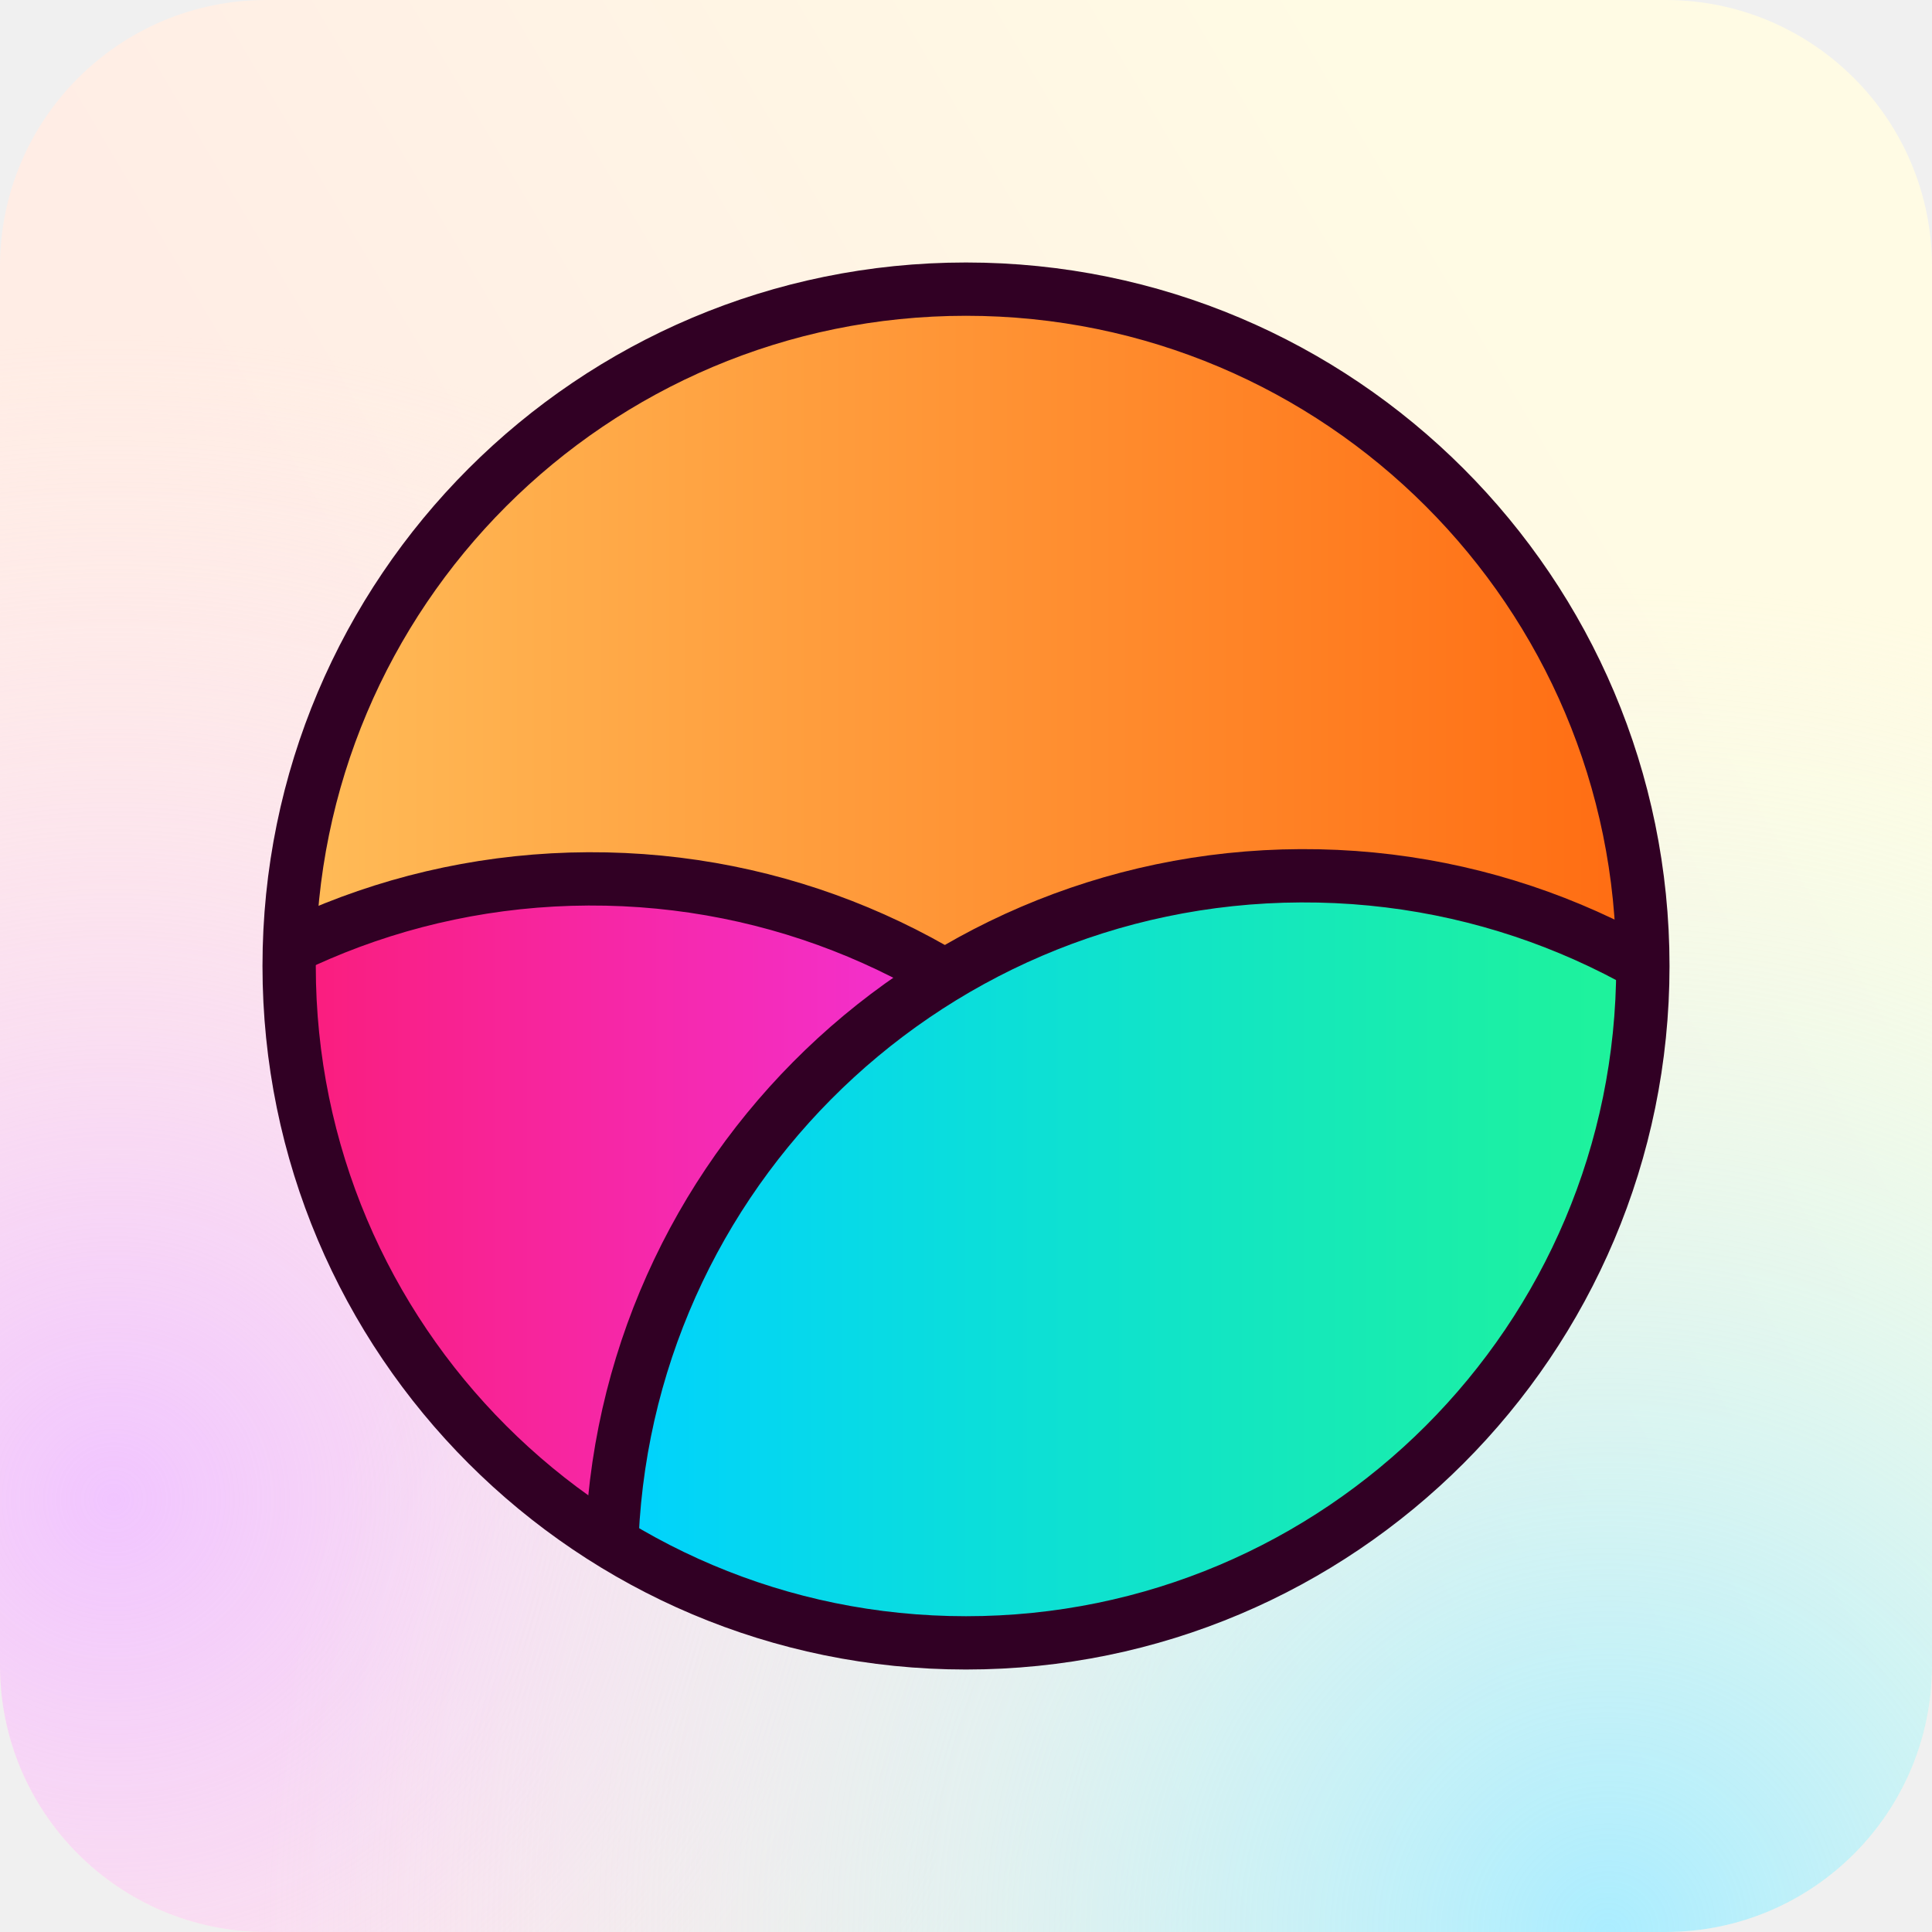
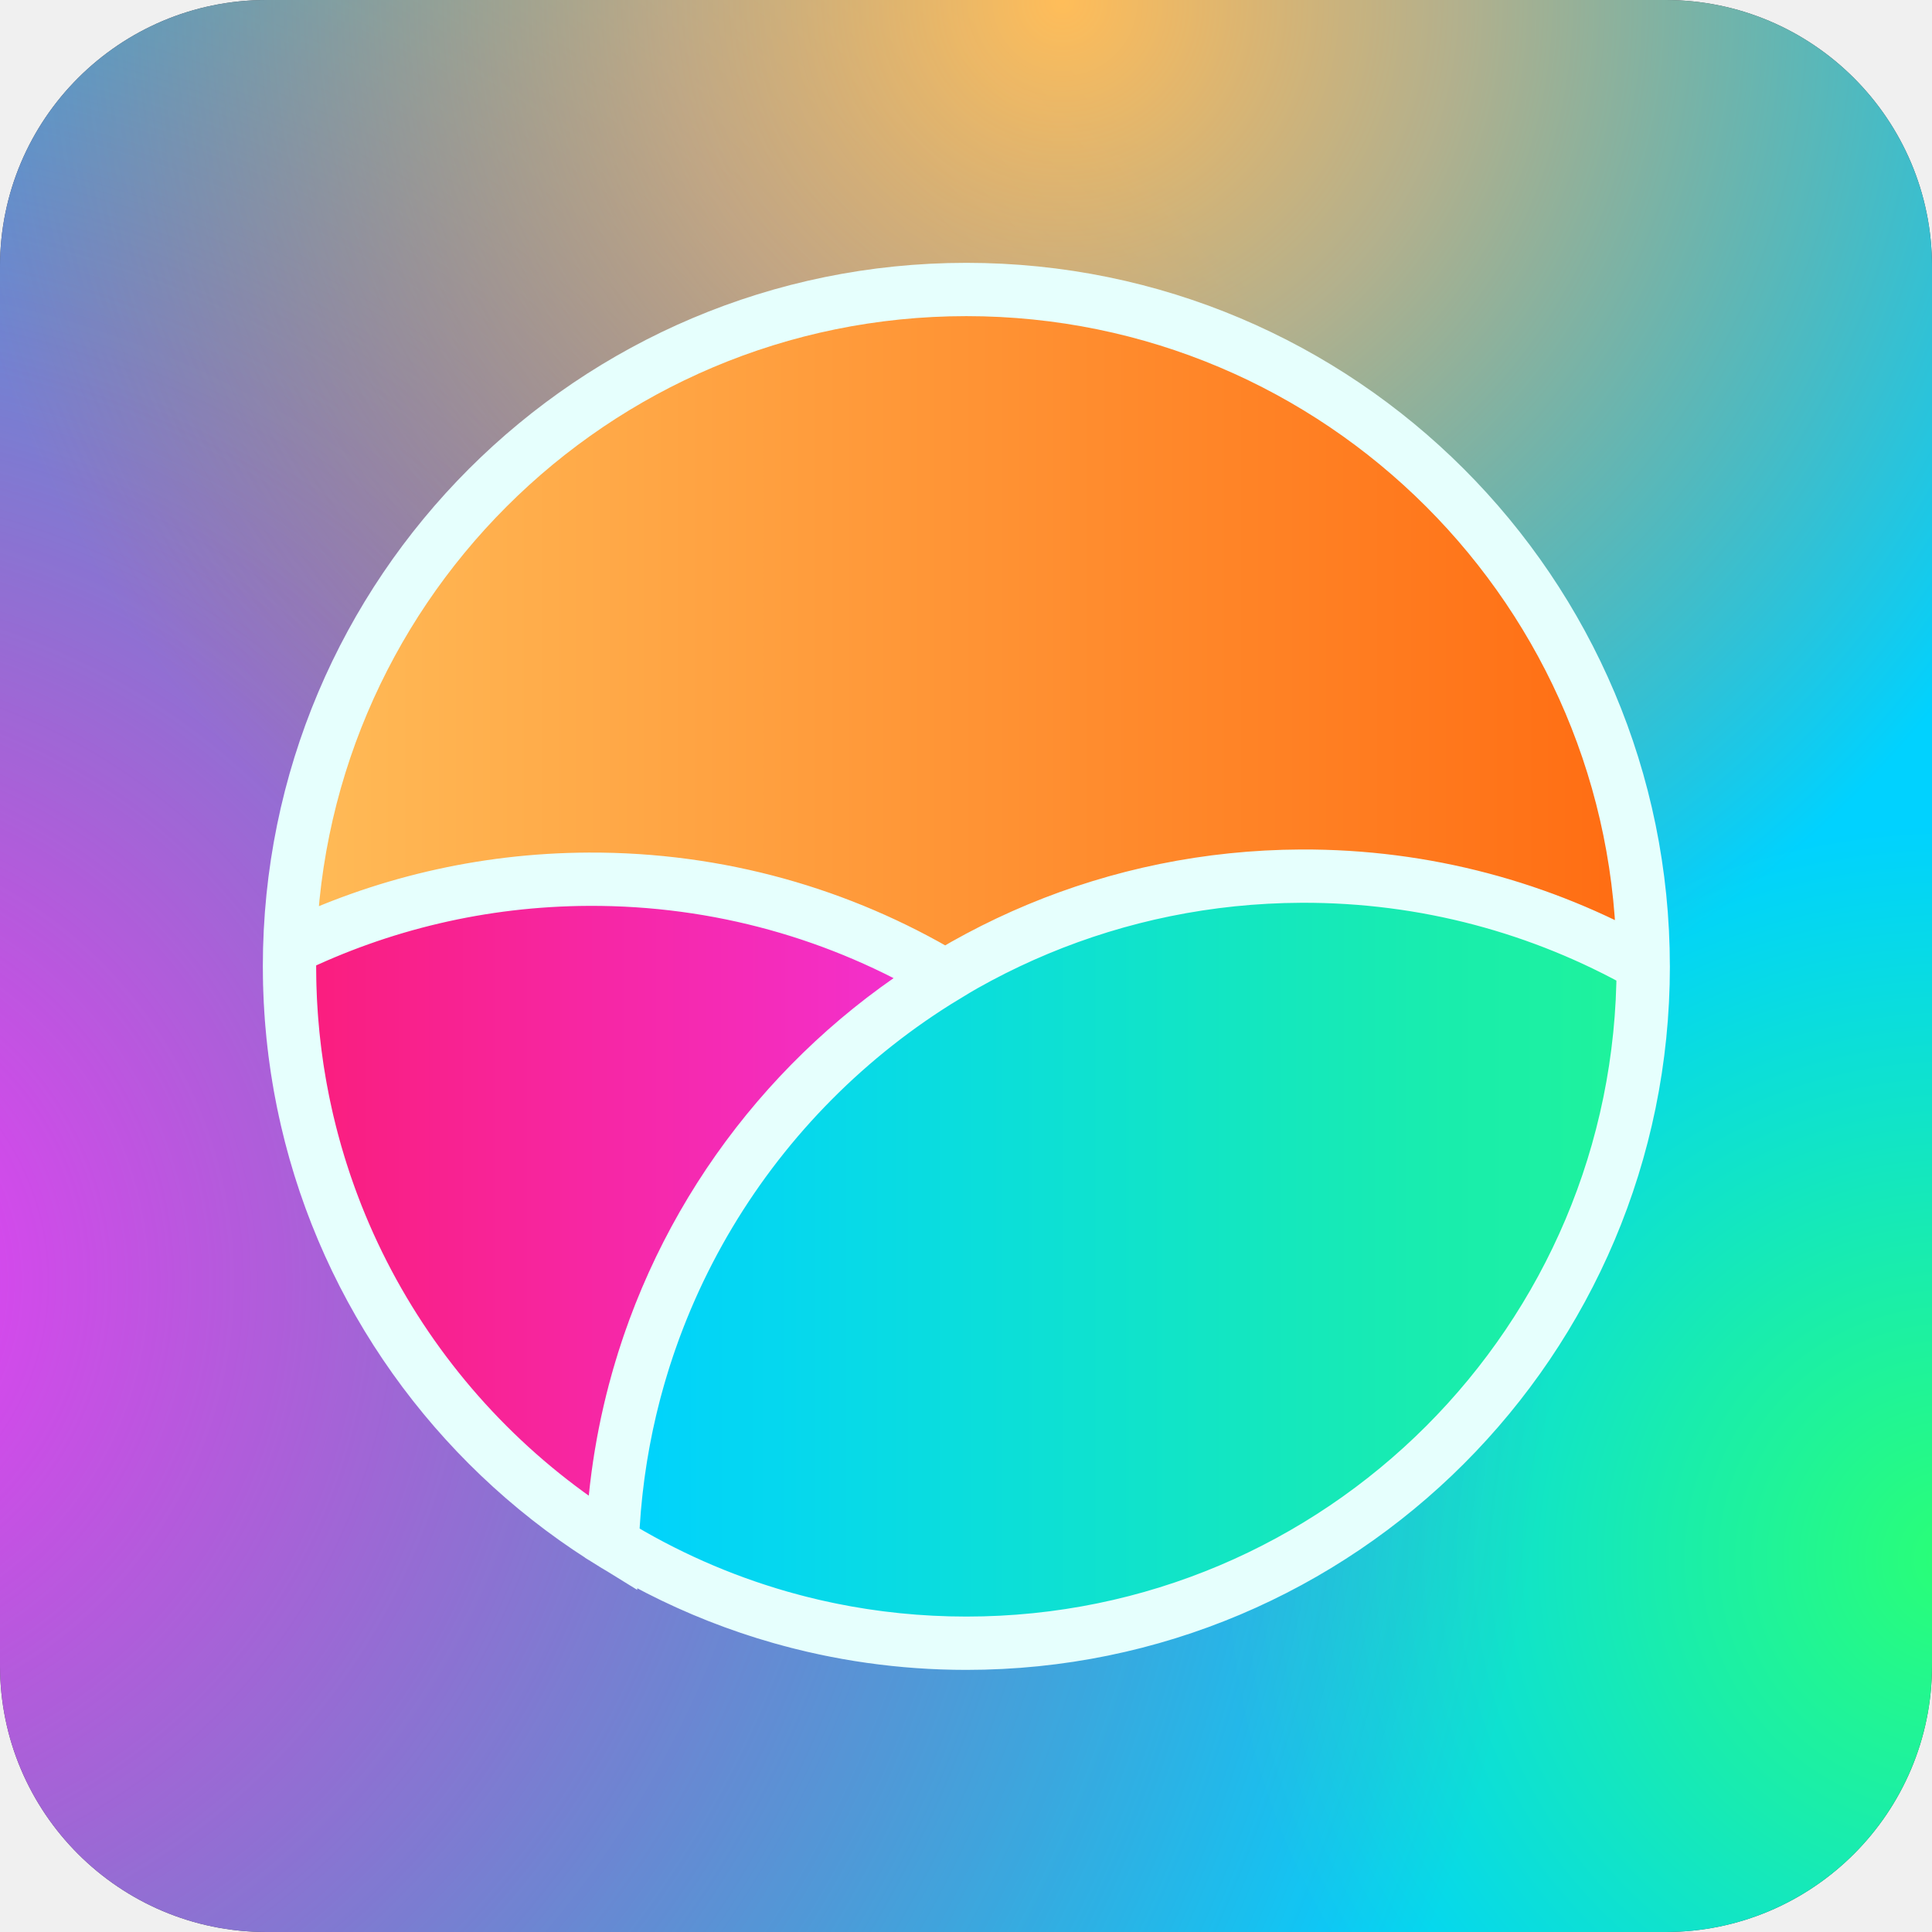
- <svg xmlns="http://www.w3.org/2000/svg" xml:space="preserve" stroke-miterlimit="10" style="fill-rule:nonzero;clip-rule:evenodd;stroke-linecap:round;stroke-linejoin:round" viewBox="0 0 1450 1450">
+ <svg xmlns="http://www.w3.org/2000/svg" fill="none" viewBox="0 0 1450 1450">
+   <g clip-path="url(#a)">
+     <path fill="#484B58" d="M0 200C0 89.543 89.543 0 200 0h1050c110.46 0 200 89.543 200 200v1050c0 110.46-89.54 200-200 200H200c-110.457 0-200-89.54-200-200z" />
+     <mask id="b" width="1450" height="1450" x="0" y="0" maskUnits="userSpaceOnUse" style="mask-type:luminance">
+       <path fill="#fff" d="M0 200C0 89.543 89.543 0 200 0h1050c110.46 0 200 89.543 200 200v1050c0 110.46-89.54 200-200 200H200c-110.457 0-200-89.54-200-200z" />
+     </mask>
+     <g mask="url(#b)">
+       <path fill="url(#c)" d="M0 0h1450v1450H0z" />
+       <path fill="url(#d)" d="M0 0h1450v1450H0z" />
+       <path fill="url(#e)" d="M0 0h1450v1450H0z" />
+     </g>
+     <path fill="url(#f)" d="M217.27 725.27c0-280.561 227.439-508 508-508 280.56 0 508 227.439 508 508 0 280.56-227.44 508-508 508s-508-227.44-508-508" />
+     <path fill="url(#g)" d="M976.5 657.562c-279.885 1.221-507.017 223.47-517 500.658 77.322 47.56 168.342 75.06 265.781 75.06 280.559 0 507.999-227.44 507.999-507.999 0-.377-.03-.748-.03-1.125-75.87-42.705-163.46-67-256.75-66.594" />
+     <path fill="url(#h)" d="M441.844 659.875c-80.385.351-156.418 18.965-224.219 51.844-.119 4.517-.344 9.016-.344 13.562 0 183.107 96.924 343.549 242.219 432.939 6.496-180.362 104.98-337.386 250.062-425.47-78.322-46.645-169.911-73.301-267.718-72.875" />
+     <path stroke="#E6FFFD" stroke-miterlimit="10" stroke-width="40" d="M459.494 1158.21C314.2 1068.82 217.276 908.382 217.276 725.276c0-4.546.225-9.045.343-13.563 67.801-32.878 143.834-51.493 224.219-51.844 97.807-.426 189.396 26.231 267.719 72.875-145.083 88.084-243.567 245.108-250.063 425.466Zm0 0c9.984-277.184 237.116-499.432 517-500.653 93.286-.406 180.876 23.888 256.746 66.594.01.377.04.748.04 1.125 0 280.564-227.44 508.004-508.004 508.004-97.44 0-188.459-27.5-265.782-75.07Zm-242.23-432.946c0-280.56 227.44-508 508-508 280.556 0 507.996 227.44 507.996 508 0 280.556-227.43 507.996-507.996 507.996-280.561 0-508-227.44-508-507.996Z" />
+   </g>
  <defs>
-     <linearGradient id="c" x1="490.961" x2="1488.95" y1="875.063" y2="284.185" gradientTransform="scale(.75521)" gradientUnits="userSpaceOnUse">
-       <stop offset="0" stop-color="#ffede5" />
-       <stop offset="1" stop-color="#fffbe4" />
+     <radialGradient id="c" cx="0" cy="0" r="1" gradientTransform="translate(1450.04 1160.04)scale(1856.91)" gradientUnits="userSpaceOnUse">
+       <stop stop-color="#2AFF75" />
+       <stop offset=".29" stop-color="#00D2FF" />
+     </radialGradient>
+     <radialGradient id="d" cx="0" cy="0" r="1" gradientTransform="translate(-144.956 957.044)scale(1860.07)" gradientUnits="userSpaceOnUse">
+       <stop stop-color="#EE3CFF" />
+       <stop offset=".7" stop-color="#FF1148" stop-opacity="0" />
+     </radialGradient>
+     <radialGradient id="e" cx="0" cy="0" r="1" gradientTransform="translate(797.544 .044)scale(1654.84)" gradientUnits="userSpaceOnUse">
+       <stop stop-color="#FFBD59" />
+       <stop offset=".18" stop-color="#FFA25C" stop-opacity=".7" />
+       <stop offset=".51" stop-color="#FF6B11" stop-opacity="0" />
+     </radialGradient>
+     <linearGradient id="f" x1="195" x2="1245" y1="720" y2="720" gradientUnits="userSpaceOnUse">
+       <stop stop-color="#FFBD59" />
+       <stop offset="1" stop-color="#FF6B11" />
    </linearGradient>
-     <linearGradient id="g" x1="179" x2="845" y1="512" y2="512" gradientTransform="translate(-74.088 86.48)scale(1.56072)" gradientUnits="userSpaceOnUse">
-       <stop offset="0" stop-color="#ffbd59" />
-       <stop offset="1" stop-color="#ff6b11" />
+     <linearGradient id="g" x1="460" x2="1510" y1="1155" y2="1155" gradientUnits="userSpaceOnUse">
+       <stop stop-color="#00D2FF" />
+       <stop offset="1" stop-color="#2AFF75" />
    </linearGradient>
-     <linearGradient id="i" x1="178.274" x2="844.274" y1="366.436" y2="366.436" gradientTransform="translate(-74.088 86.48)scale(1.56072)" gradientUnits="userSpaceOnUse">
-       <stop offset="0" stop-color="#ffbd59" />
-       <stop offset="1" stop-color="#ff6b11" />
+     <linearGradient id="h" x1="-75.9" x2="964.1" y1="1155" y2="1155" gradientUnits="userSpaceOnUse">
+       <stop stop-color="#FF1148" />
+       <stop offset="1" stop-color="#EE3CFF" />
    </linearGradient>
-     <linearGradient id="j" x1="-1.154" x2="664.846" y1="700.221" y2="700.221" gradientTransform="translate(-74.088 86.48)scale(1.56072)" gradientUnits="userSpaceOnUse">
-       <stop offset="0" stop-color="#ff1148" />
-       <stop offset="1" stop-color="#ee3cff" />
-     </linearGradient>
-     <linearGradient id="k" x1="341.43" x2="1007.43" y1="698.728" y2="698.728" gradientTransform="translate(-74.088 86.48)scale(1.56072)" gradientUnits="userSpaceOnUse">
-       <stop offset="0" stop-color="#00d2ff" />
-       <stop offset="1" stop-color="#2aff75" />
-     </linearGradient>
-     <radialGradient id="d" cx="697.299" cy="1115.08" r="396.353" gradientTransform="translate(-1454.66 -1337.19)scale(2.20842)" gradientUnits="userSpaceOnUse">
-       <stop offset="0" stop-color="#f1c5ff" />
-       <stop offset="1" stop-color="#ffebf1" stop-opacity="0" />
-     </radialGradient>
-     <radialGradient id="e" cx="1042.87" cy="838.569" r="440.015" gradientTransform="translate(-1197.58 -483.479)scale(2.30569)" gradientUnits="userSpaceOnUse">
-       <stop offset="0" stop-color="#abedff" />
-       <stop offset="1" stop-color="#ebffee" stop-opacity="0" />
-     </radialGradient>
+     <clipPath id="a">
+       <path fill="#fff" d="M0 0h1450v1450H0z" />
+     </clipPath>
  </defs>
-   <clipPath id="a">
-     <path d="M0 0h1450v1450H0z" />
-   </clipPath>
-   <g clip-path="url(#a)">
-     <clipPath id="b" clip-rule="nonzero">
-       <path d="M0 200C0 89.543 89.543 0 200 0h1050c110.46 0 200 89.543 200 200v1050c0 110.46-89.54 200-200 200H200c-110.457 0-200-89.54-200-200z" />
-     </clipPath>
-     <g clip-path="url(#b)">
-       <path fill="url(#c)" d="M0 0h1450v1450H0z" />
-       <path fill="url(#d)" d="M-790.046 1125.37c0-483.425 391.892-875.316 875.315-875.316s875.314 391.891 875.314 875.316c0 483.42-391.891 875.31-875.314 875.31s-875.315-391.89-875.315-875.31" />
-       <path fill="url(#e)" d="M192.426 1450c0-560.312 454.224-1014.538 1014.544-1014.538 560.31 0 1014.53 454.226 1014.53 1014.538 0 560.31-454.22 1014.54-1014.53 1014.54-560.32 0-1014.544-454.23-1014.544-1014.54" />
-     </g>
-     <clipPath id="f" clip-rule="nonzero">
-       <path d="M217.002 725.003c0-280.561 227.439-508 508-508 280.558 0 507.998 227.439 507.998 508C1233 1005.56 1005.56 1233 725.002 1233c-280.561 0-508-227.44-508-507.997" />
-     </clipPath>
-     <g clip-path="url(#f)">
-       <path fill="url(#g)" stroke="#310024" stroke-width="40" d="M721.623 138.702c-219.955.959-407.268 138.433-482.302 331.777-19.165 73.108-30.76 149.295-33.455 227.768.468 6.099.886 12.216 1.559 18.256-.64.326-1.247.708-1.886 1.039-.09 5.673-.259 11.325-.259 17.02 0 378.418 202.39 709.268 504.649 891.058 1.04-.62 2.15-1.13 3.184-1.75 5.095 3.03 10.387 5.71 15.592 8.57 308.565-180.26 516.025-514.74 516.025-897.878 0-1.24-.06-2.466-.07-3.703-1.93-1.154-3.76-2.444-5.71-3.573 2.25-17.003 3.43-34.322 4.03-51.777-3.53-62.834-12.57-124.172-26.77-183.526-69.67-206.189-264.983-354.281-494.587-353.281" opacity=".332" />
-       <path fill="none" stroke="#310024" stroke-width="40" d="M721.623 138.702c-219.955.959-407.268 138.433-482.302 331.777-19.165 73.108-30.76 149.295-33.455 227.768.468 6.099.886 12.216 1.559 18.256-.64.326-1.247.708-1.886 1.039-.09 5.673-.259 11.325-.259 17.02 0 378.418 202.39 709.268 504.649 891.058 1.04-.62 2.15-1.13 3.184-1.75 5.095 3.03 10.387 5.71 15.592 8.57 308.565-180.26 516.025-514.74 516.025-897.878 0-1.24-.06-2.466-.07-3.703-1.93-1.154-3.76-2.444-5.71-3.573 2.25-17.003 3.43-34.322 4.03-51.777-3.53-62.834-12.57-124.172-26.77-183.526-69.67-206.189-264.983-354.281-494.587-353.281" />
-       <clipPath id="h" clip-rule="nonzero">
-         <path d="M721.623 138.702c-219.955.959-407.268 138.433-482.302 331.777-19.165 73.108-30.76 149.295-33.455 227.768.468 6.099.886 12.216 1.559 18.256-.64.326-1.247.708-1.886 1.039-.09 5.673-.259 11.325-.259 17.02 0 378.418 202.39 709.268 504.649 891.058 1.04-.62 2.15-1.13 3.184-1.75 5.095 3.03 10.387 5.71 15.592 8.57 308.565-180.26 516.025-514.74 516.025-897.878 0-1.24-.06-2.466-.07-3.703-1.93-1.154-3.76-2.444-5.71-3.573 2.25-17.003 3.43-34.322 4.03-51.777-3.53-62.834-12.57-124.172-26.77-183.526-69.67-206.189-264.983-354.281-494.587-353.281" />
-       </clipPath>
-       <g stroke="#310024" stroke-width="40" clip-path="url(#h)">
-         <path fill="url(#i)" d="M204.152 660.65c-1.25-287.031 230.421-520.729 517.453-521.98 287.035-1.251 520.725 230.42 521.975 517.451 1.25 287.036-230.42 520.729-517.446 521.979-287.032 1.25-520.73-230.422-521.982-517.45" />
-         <path fill="url(#j)" d="M-75.885 1181.59c-1.25-287.027 230.42-520.723 517.451-521.974 287.031-1.25 520.742 230.417 521.991 517.444 1.25 287.04-230.43 520.74-517.462 521.99s-520.729-230.43-521.98-517.46" />
-         <path fill="url(#k)" d="M458.793 1179.26c-1.25-287.027 230.421-520.723 517.444-521.974 287.033-1.251 520.743 230.417 522.003 517.454 1.24 287.03-230.43 520.73-517.473 521.98-287.023 1.26-520.722-230.43-521.974-517.46" />
-       </g>
-     </g>
-     <path fill="none" stroke="#310024" stroke-width="40" d="M217.002 725.003c0-280.561 227.439-508 508-508 280.558 0 507.998 227.439 507.998 508C1233 1005.56 1005.56 1233 725.002 1233c-280.561 0-508-227.44-508-507.997" />
-   </g>
</svg>
